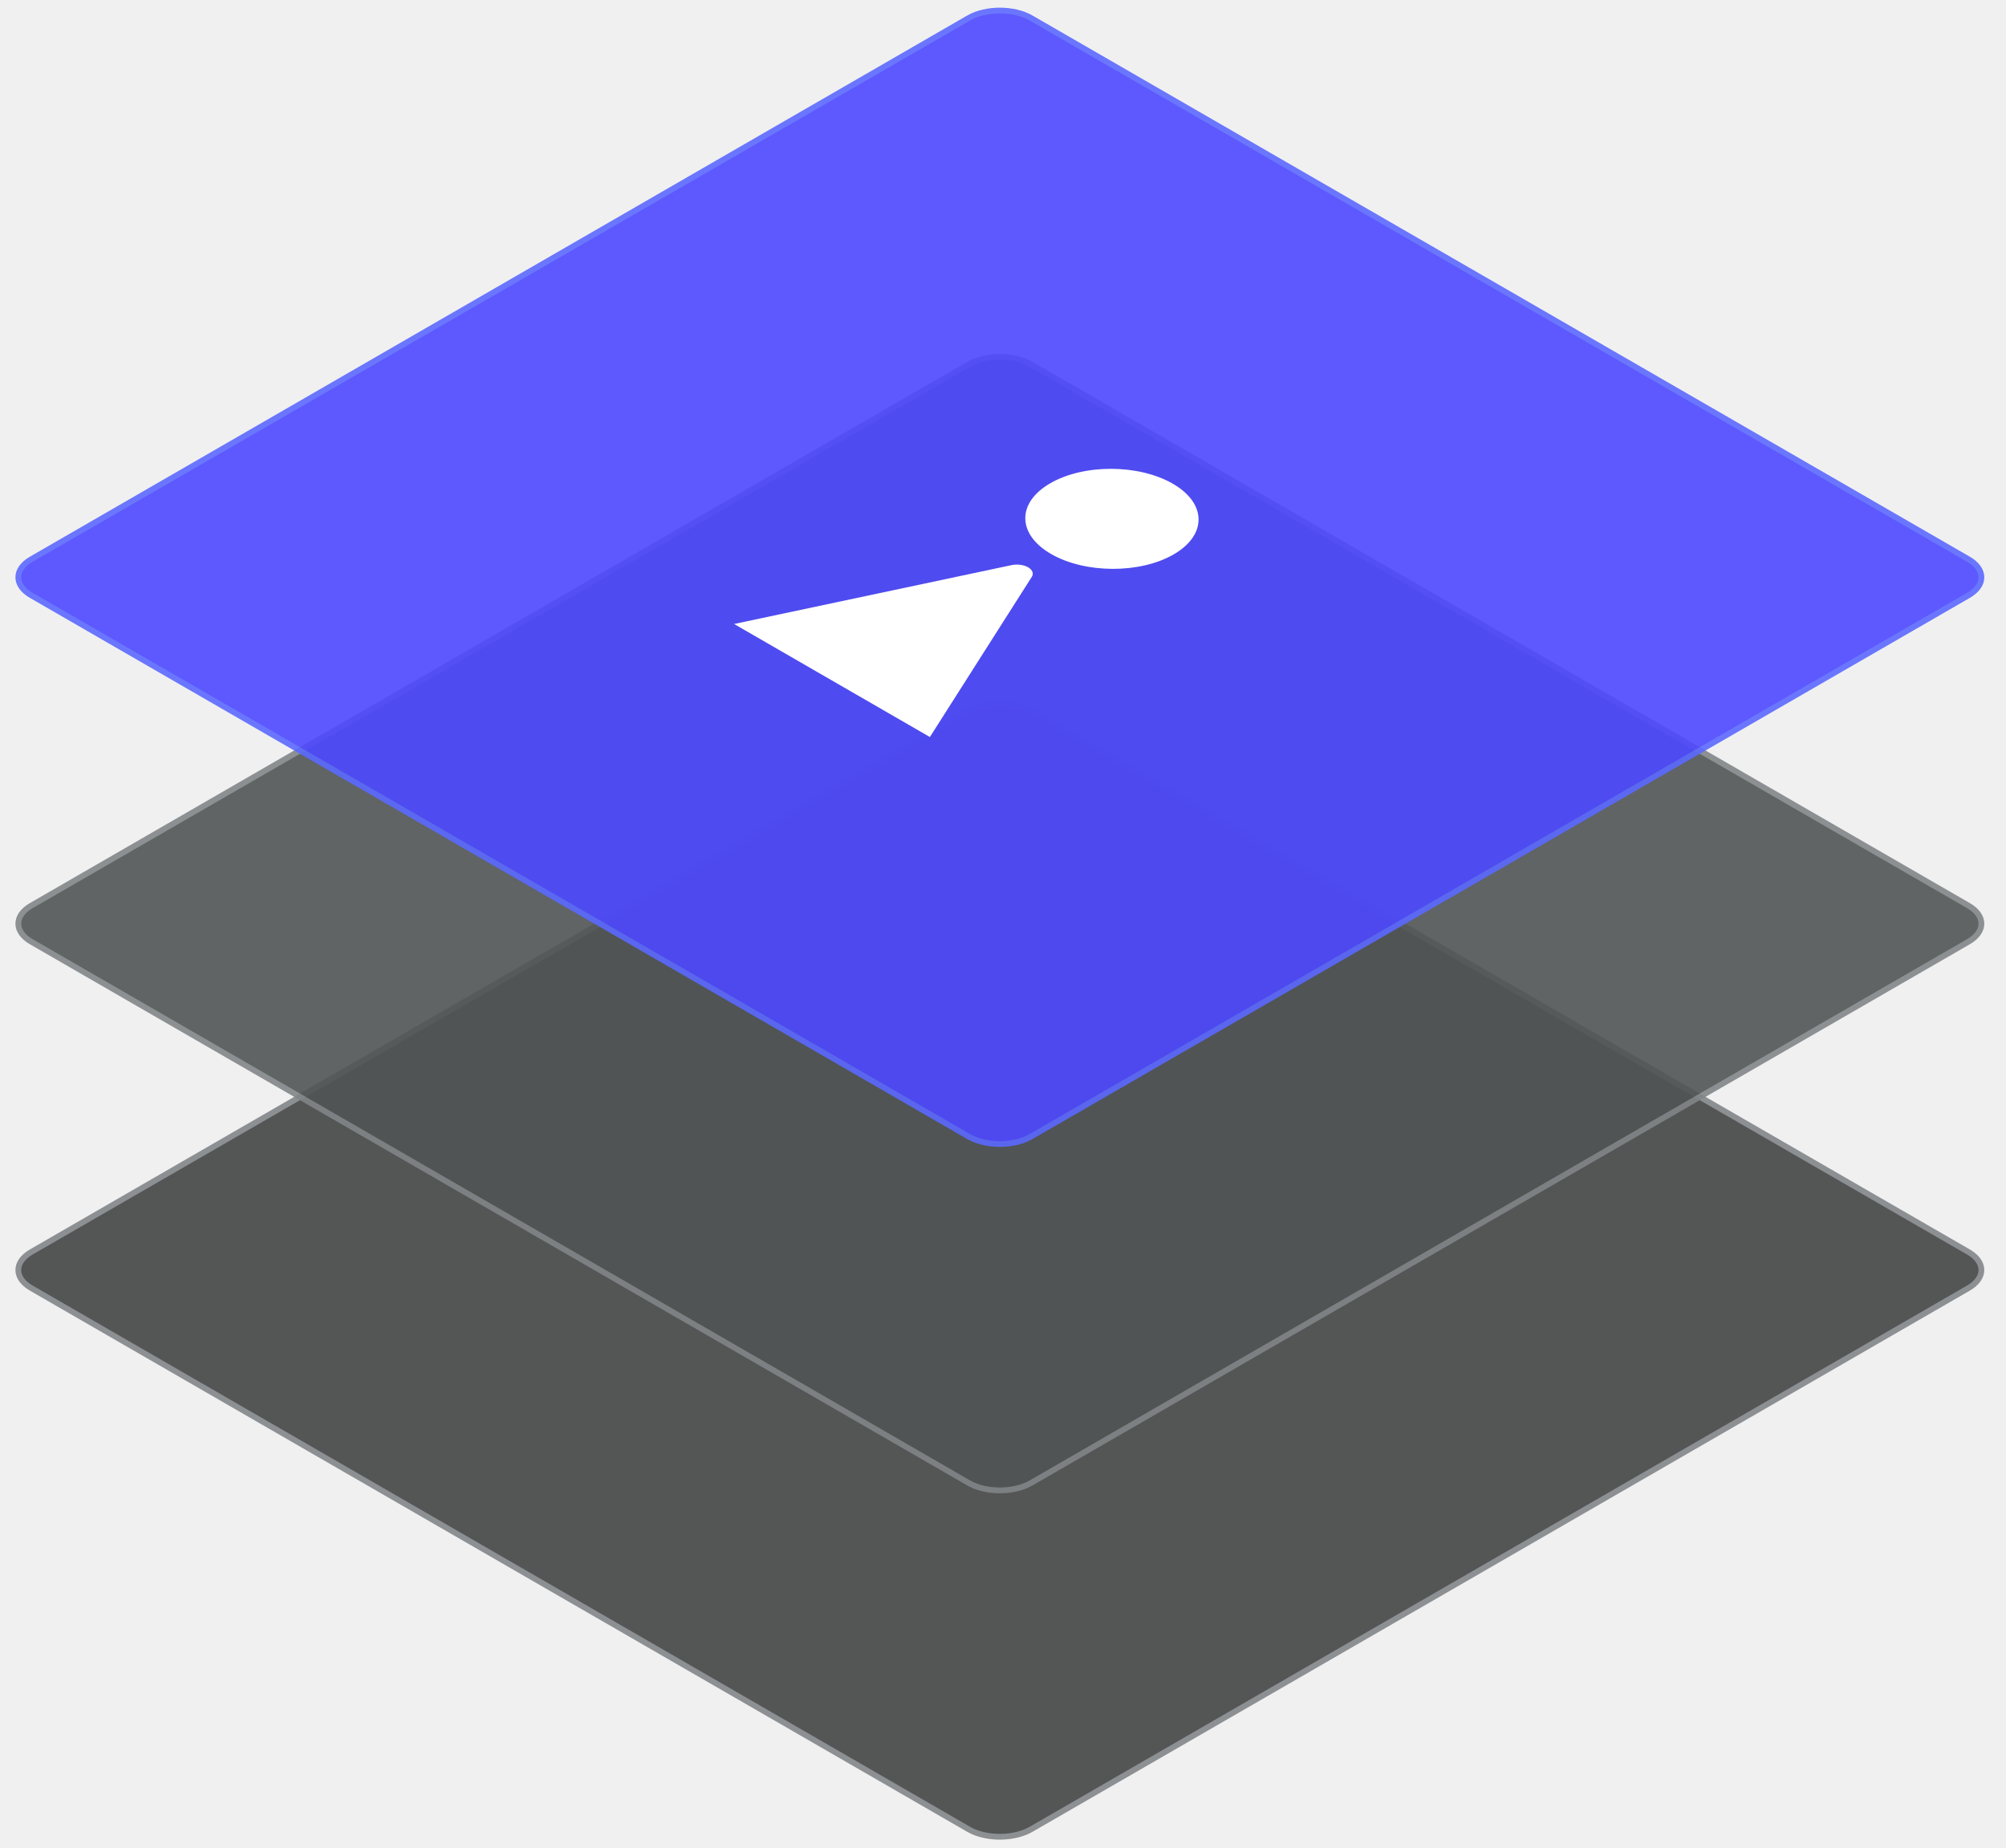
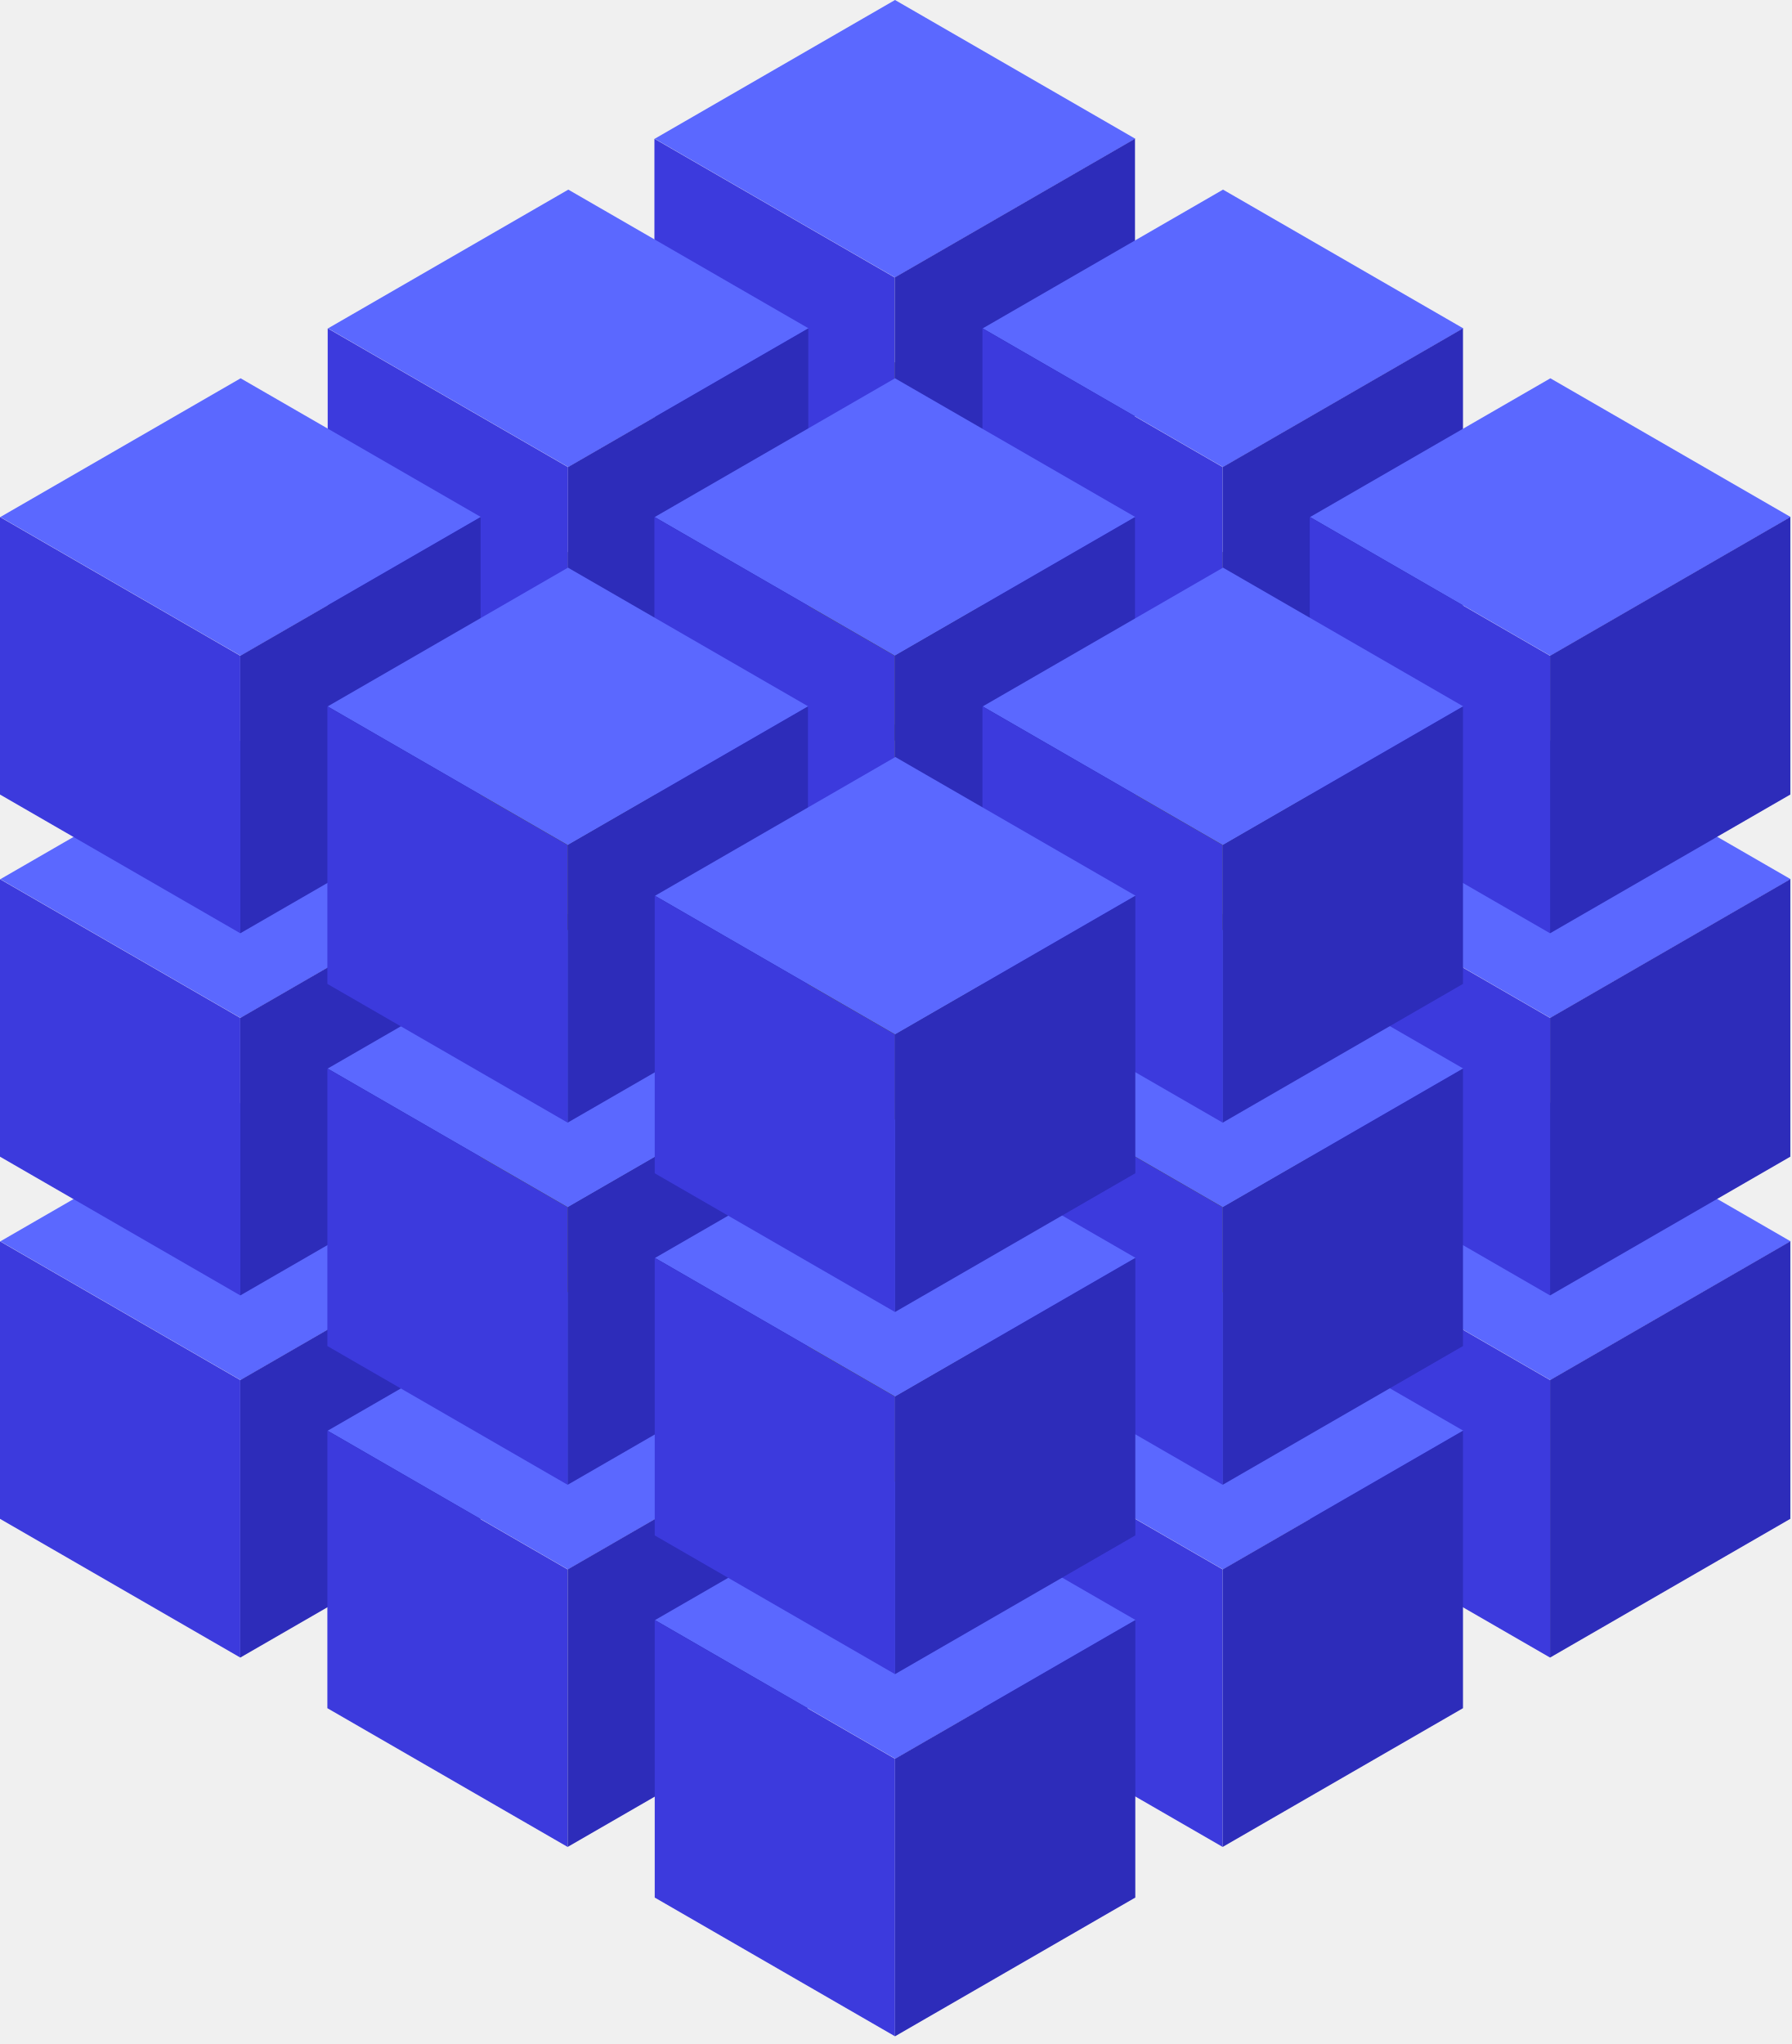
- <svg xmlns="http://www.w3.org/2000/svg" width="278" height="256" viewBox="0 0 278 256" fill="none">
-   <path opacity="0.9" d="M134.234 98.5C136.626 97.119 140.503 97.119 142.895 98.5L272.798 173.5C275.19 174.881 275.19 177.119 272.798 178.5L142.895 253.5C140.503 254.881 136.626 254.881 134.234 253.5L4.331 178.5C1.939 177.119 1.939 174.881 4.331 173.5L134.234 98.5Z" fill="#424545" stroke="#818588" stroke-width="0.8" />
-   <path opacity="0.9" d="M134.234 50.5C136.626 49.119 140.503 49.119 142.895 50.5L272.798 125.5C275.19 126.881 275.19 129.119 272.798 130.5L142.895 205.5C140.503 206.881 136.626 206.881 134.234 205.5L4.331 130.5C1.939 129.119 1.939 126.881 4.331 125.5L134.234 50.5Z" fill="#505454" stroke="#818588" stroke-width="0.8" />
-   <path opacity="0.9" d="M134.234 2.5C136.626 1.119 140.503 1.119 142.895 2.5L272.798 77.5C275.19 78.881 275.19 81.119 272.798 82.5L142.895 157.5C140.503 158.881 136.626 158.881 134.234 157.5L4.331 82.5C1.939 81.119 1.939 78.881 4.331 77.5L134.234 2.5Z" fill="#4C48FF" stroke="#5B68FF" stroke-width="0.8" />
-   <path d="M142.479 78.612C142.774 78.783 142.98 78.999 143.071 79.233C143.163 79.468 143.136 79.712 142.994 79.936L128.867 102.136L101.733 86.471L140.186 78.314C140.574 78.232 140.997 78.217 141.404 78.27C141.81 78.323 142.183 78.442 142.479 78.612ZM162.532 67.031C167.25 69.755 167.3 74.144 162.642 76.834C157.983 79.523 150.381 79.495 145.662 76.771C140.943 74.046 140.894 69.657 145.553 66.968C150.211 64.278 157.813 64.306 162.532 67.031Z" fill="white" />
+ <svg xmlns="http://www.w3.org/2000/svg" width="149" height="170" viewBox="0 0 149 170" fill="none">
+   <path d="M74.446 60.24L94.433 71.78L74.446 83.319L54.459 71.78L74.446 60.24Z" fill="#818588" />
+   <path d="M54.433 71.78L74.419 83.319V106.398L54.433 94.859V71.78Z" fill="#505454" />
+   <path d="M74.42 83.319L94.407 71.779V94.858L74.42 106.398V83.319Z" fill="#424545" />
+   <path d="M101.729 76.011L121.715 87.551L101.729 99.09L81.742 87.551L101.729 76.011Z" fill="#818588" />
+   <path d="M81.715 87.551L101.702 99.09V122.169L81.715 110.63V87.551Z" fill="#505454" />
+   <path d="M101.702 99.09L121.689 87.55V110.629L101.702 122.169V99.09Z" fill="#424545" />
+   <path d="M47.27 76.011L67.257 87.551L47.27 99.09L27.284 87.551L47.27 76.011Z" fill="#818588" />
+   <path d="M27.257 87.551L47.244 99.09V122.169L27.257 110.63V87.551Z" fill="#505454" />
+   <path d="M47.244 99.09L67.231 87.55V110.629L47.244 122.169V99.09Z" fill="#424545" />
+   <path d="M128.958 91.703L148.945 103.243L128.958 114.782L108.971 103.243L128.958 91.703Z" fill="#5B68FF" />
+   <path d="M108.944 103.243L128.931 114.782V137.861L108.944 126.322V103.243Z" fill="#3C3ADD" />
+   <path d="M128.932 114.782L148.918 103.242V126.321L128.932 137.861V114.782Z" fill="#2D2CBA" />
+   <path d="M74.446 91.703L94.433 103.243L74.446 114.782L54.459 103.243L74.446 91.703Z" fill="#818588" />
+   <path d="M54.433 103.243L74.419 114.782V137.861L54.433 126.322V103.243Z" fill="#505454" />
+   <path d="M74.42 114.782L94.407 103.242V126.321L74.42 137.861V114.782Z" fill="#424545" />
+   <path d="M101.729 107.453L121.715 118.992L101.729 130.532L81.742 118.992L101.729 107.453Z" fill="#5B68FF" />
+   <path d="M81.715 118.992L101.702 130.532V153.611L81.715 142.071V118.992Z" fill="#3C3ADD" />
+   <path d="M101.702 130.531L121.689 118.992V142.071L101.702 153.61V130.531Z" fill="#2D2CBA" />
+   <path d="M20.014 91.703L40.001 103.243L20.014 114.782L0.027 103.243L20.014 91.703Z" fill="#5B68FF" />
+   <path d="M0 103.243L19.987 114.782V137.861L0 126.322V103.243Z" fill="#3C3ADD" />
+   <path d="M19.987 114.782L39.974 103.242V126.321L19.987 137.861V114.782Z" fill="#2D2CBA" />
+   <path d="M47.243 107.453L67.23 118.992L47.243 130.532L27.256 118.992L47.243 107.453Z" fill="#5B68FF" />
+   <path d="M27.23 118.992L47.216 130.532V153.611L27.23 142.071V118.992Z" fill="#3C3ADD" />
+   <path d="M47.217 130.531L67.204 118.992V142.071L47.217 153.61V130.531Z" fill="#2D2CBA" />
+   <path d="M74.473 123.202L94.459 134.742L74.473 146.281L54.486 134.742L74.473 123.202Z" fill="#5B68FF" />
+   <path d="M54.459 134.742L74.446 146.281V169.36L54.459 157.821V134.742Z" fill="#3C3ADD" />
+   <path d="M74.446 146.281L94.433 134.741V157.82L74.446 169.36V146.281Z" fill="#2D2CBA" />
+   <path d="M74.446 30.12L94.433 41.66L74.446 53.199L54.459 41.66L74.446 30.12Z" fill="#818588" />
+   <path d="M54.433 41.66L74.419 53.199V76.278L54.433 64.739V41.66Z" fill="#505454" />
+   <path d="M74.42 53.199L94.407 41.659V64.738L74.42 76.278V53.199Z" fill="#424545" />
+   <path d="M101.729 45.891L121.715 57.431L101.729 68.97L81.742 57.431L101.729 45.891Z" fill="#818588" />
+   <path d="M81.715 57.431L101.702 68.97V92.049L81.715 80.51V57.431Z" fill="#505454" />
+   <path d="M101.702 68.97L121.689 57.43V80.509L101.702 92.049V68.97Z" fill="#424545" />
+   <path d="M47.27 45.891L67.257 57.431L47.27 68.97L27.284 57.431L47.27 45.891Z" fill="#818588" />
+   <path d="M27.257 57.431L47.244 68.97V92.049L27.257 80.51V57.431Z" fill="#505454" />
+   <path d="M47.244 68.97L67.231 57.43V80.509L47.244 92.049V68.97Z" fill="#424545" />
+   <path d="M128.958 61.583L148.945 73.123L128.958 84.662L108.971 73.123L128.958 61.583Z" fill="#5B68FF" />
+   <path d="M108.944 73.123L128.931 84.662V107.741L108.944 96.202V73.123Z" fill="#3C3ADD" />
+   <path d="M128.932 84.662L148.918 73.122V96.201L128.932 107.741V84.662Z" fill="#2D2CBA" />
+   <path d="M74.446 61.583L94.433 73.123L74.446 84.662L54.459 73.123L74.446 61.583Z" fill="#818588" />
+   <path d="M54.433 73.123L74.419 84.662V107.741L54.433 96.202V73.123Z" fill="#505454" />
+   <path d="M74.42 84.662L94.407 73.122V96.201L74.42 107.741V84.662Z" fill="#424545" />
+   <path d="M101.729 77.332L121.715 88.872L101.729 100.412L81.742 88.872L101.729 77.332Z" fill="#5B68FF" />
+   <path d="M81.715 88.872L101.702 100.412V123.491L81.715 111.951V88.872Z" fill="#3C3ADD" />
+   <path d="M101.702 100.411L121.689 88.872V111.951L101.702 123.49V100.411Z" fill="#2D2CBA" />
+   <path d="M20.014 61.583L40.001 73.123L20.014 84.662L0.027 73.123L20.014 61.583Z" fill="#5B68FF" />
+   <path d="M0 73.123L19.987 84.662V107.741L0 96.202V73.123Z" fill="#3C3ADD" />
+   <path d="M19.987 84.662L39.974 73.122V96.201L19.987 107.741V84.662Z" fill="#2D2CBA" />
+   <path d="M47.243 77.332L67.23 88.872L47.243 100.412L27.256 88.872L47.243 77.332Z" fill="#5B68FF" />
+   <path d="M27.23 88.872L47.216 100.412V123.491L27.23 111.951V88.872Z" fill="#3C3ADD" />
+   <path d="M47.217 100.411L67.204 88.872V111.951L47.217 123.49V100.411Z" fill="#2D2CBA" />
+   <path d="M74.473 93.082L94.459 104.622L74.473 116.161L54.486 104.622L74.473 93.082Z" fill="#5B68FF" />
+   <path d="M54.459 104.622L74.446 116.161V139.24L54.459 127.701V104.622Z" fill="#3C3ADD" />
+   <path d="M74.446 116.161L94.433 104.621V127.7L74.446 139.24V116.161Z" fill="#2D2CBA" />
+   <path d="M74.446 0L94.433 11.54L74.446 23.079L54.459 11.54L74.446 0Z" fill="#5B68FF" />
+   <path d="M54.433 11.54L74.419 23.079V46.158L54.433 34.619V11.54Z" fill="#3C3ADD" />
+   <path d="M74.42 23.079L94.407 11.539V34.618L74.42 46.158V23.079Z" fill="#2D2CBA" />
+   <path d="M101.729 15.771L121.715 27.311L101.729 38.85L81.742 27.311L101.729 15.771Z" fill="#5B68FF" />
+   <path d="M81.715 27.311L101.702 38.85V61.929L81.715 50.39V27.311Z" fill="#3C3ADD" />
+   <path d="M101.702 38.85L121.689 27.31V50.389L101.702 61.929V38.85Z" fill="#2D2CBA" />
+   <path d="M47.27 15.771L67.257 27.311L47.27 38.85L27.284 27.311L47.27 15.771Z" fill="#5B68FF" />
+   <path d="M27.257 27.311L47.244 38.85V61.929L27.257 50.39V27.311Z" fill="#3C3ADD" />
+   <path d="M47.244 38.85L67.231 27.31V50.389L47.244 61.929V38.85Z" fill="#2D2CBA" />
+   <path d="M128.958 31.463L148.945 43.002L128.958 54.542L108.971 43.002L128.958 31.463Z" fill="#5B68FF" />
+   <path d="M108.944 43.002L128.931 54.542V77.621L108.944 66.082V43.002Z" fill="#3C3ADD" />
+   <path d="M128.932 54.541L148.918 43.002V66.081L128.932 77.621V54.541Z" fill="#2D2CBA" />
+   <path d="M74.446 31.463L94.433 43.002L74.446 54.542L54.459 43.002L74.446 31.463Z" fill="#5B68FF" />
+   <path d="M54.433 43.002L74.419 54.542V77.621L54.433 66.082V43.002Z" fill="#3C3ADD" />
+   <path d="M74.42 54.541L94.407 43.002V66.081L74.42 77.621V54.541Z" fill="#2D2CBA" />
+   <path d="M101.729 47.212L121.715 58.752L101.729 70.291L81.742 58.752L101.729 47.212Z" fill="#5B68FF" />
+   <path d="M81.715 58.752L101.702 70.291V93.371L81.715 81.831V58.752Z" fill="#3C3ADD" />
+   <path d="M101.702 70.291L121.689 58.752V81.831L101.702 93.37V70.291Z" fill="#2D2CBA" />
+   <path d="M20.014 31.463L40.001 43.002L20.014 54.542L0.027 43.002L20.014 31.463Z" fill="#5B68FF" />
+   <path d="M0 43.002L19.987 54.542V77.621L0 66.082V43.002Z" fill="#3C3ADD" />
+   <path d="M19.987 54.541L39.974 43.002V66.081L19.987 77.621V54.541Z" fill="#2D2CBA" />
+   <path d="M47.243 47.212L67.23 58.752L47.243 70.291L27.256 58.752L47.243 47.212Z" fill="#5B68FF" />
+   <path d="M27.23 58.752L47.216 70.291V93.371L27.23 81.831V58.752Z" fill="#3C3ADD" />
+   <path d="M47.217 70.291L67.204 58.752V81.831L47.217 93.37V70.291Z" fill="#2D2CBA" />
+   <path d="M74.473 62.962L94.459 74.501L74.473 86.041L54.486 74.501L74.473 62.962Z" fill="#5B68FF" />
+   <path d="M54.459 74.501L74.446 86.041V109.12L54.459 97.581V74.501Z" fill="#3C3ADD" />
+   <path d="M74.446 86.04L94.433 74.501V97.58L74.446 109.12V86.04Z" fill="#2D2CBA" />
</svg>
